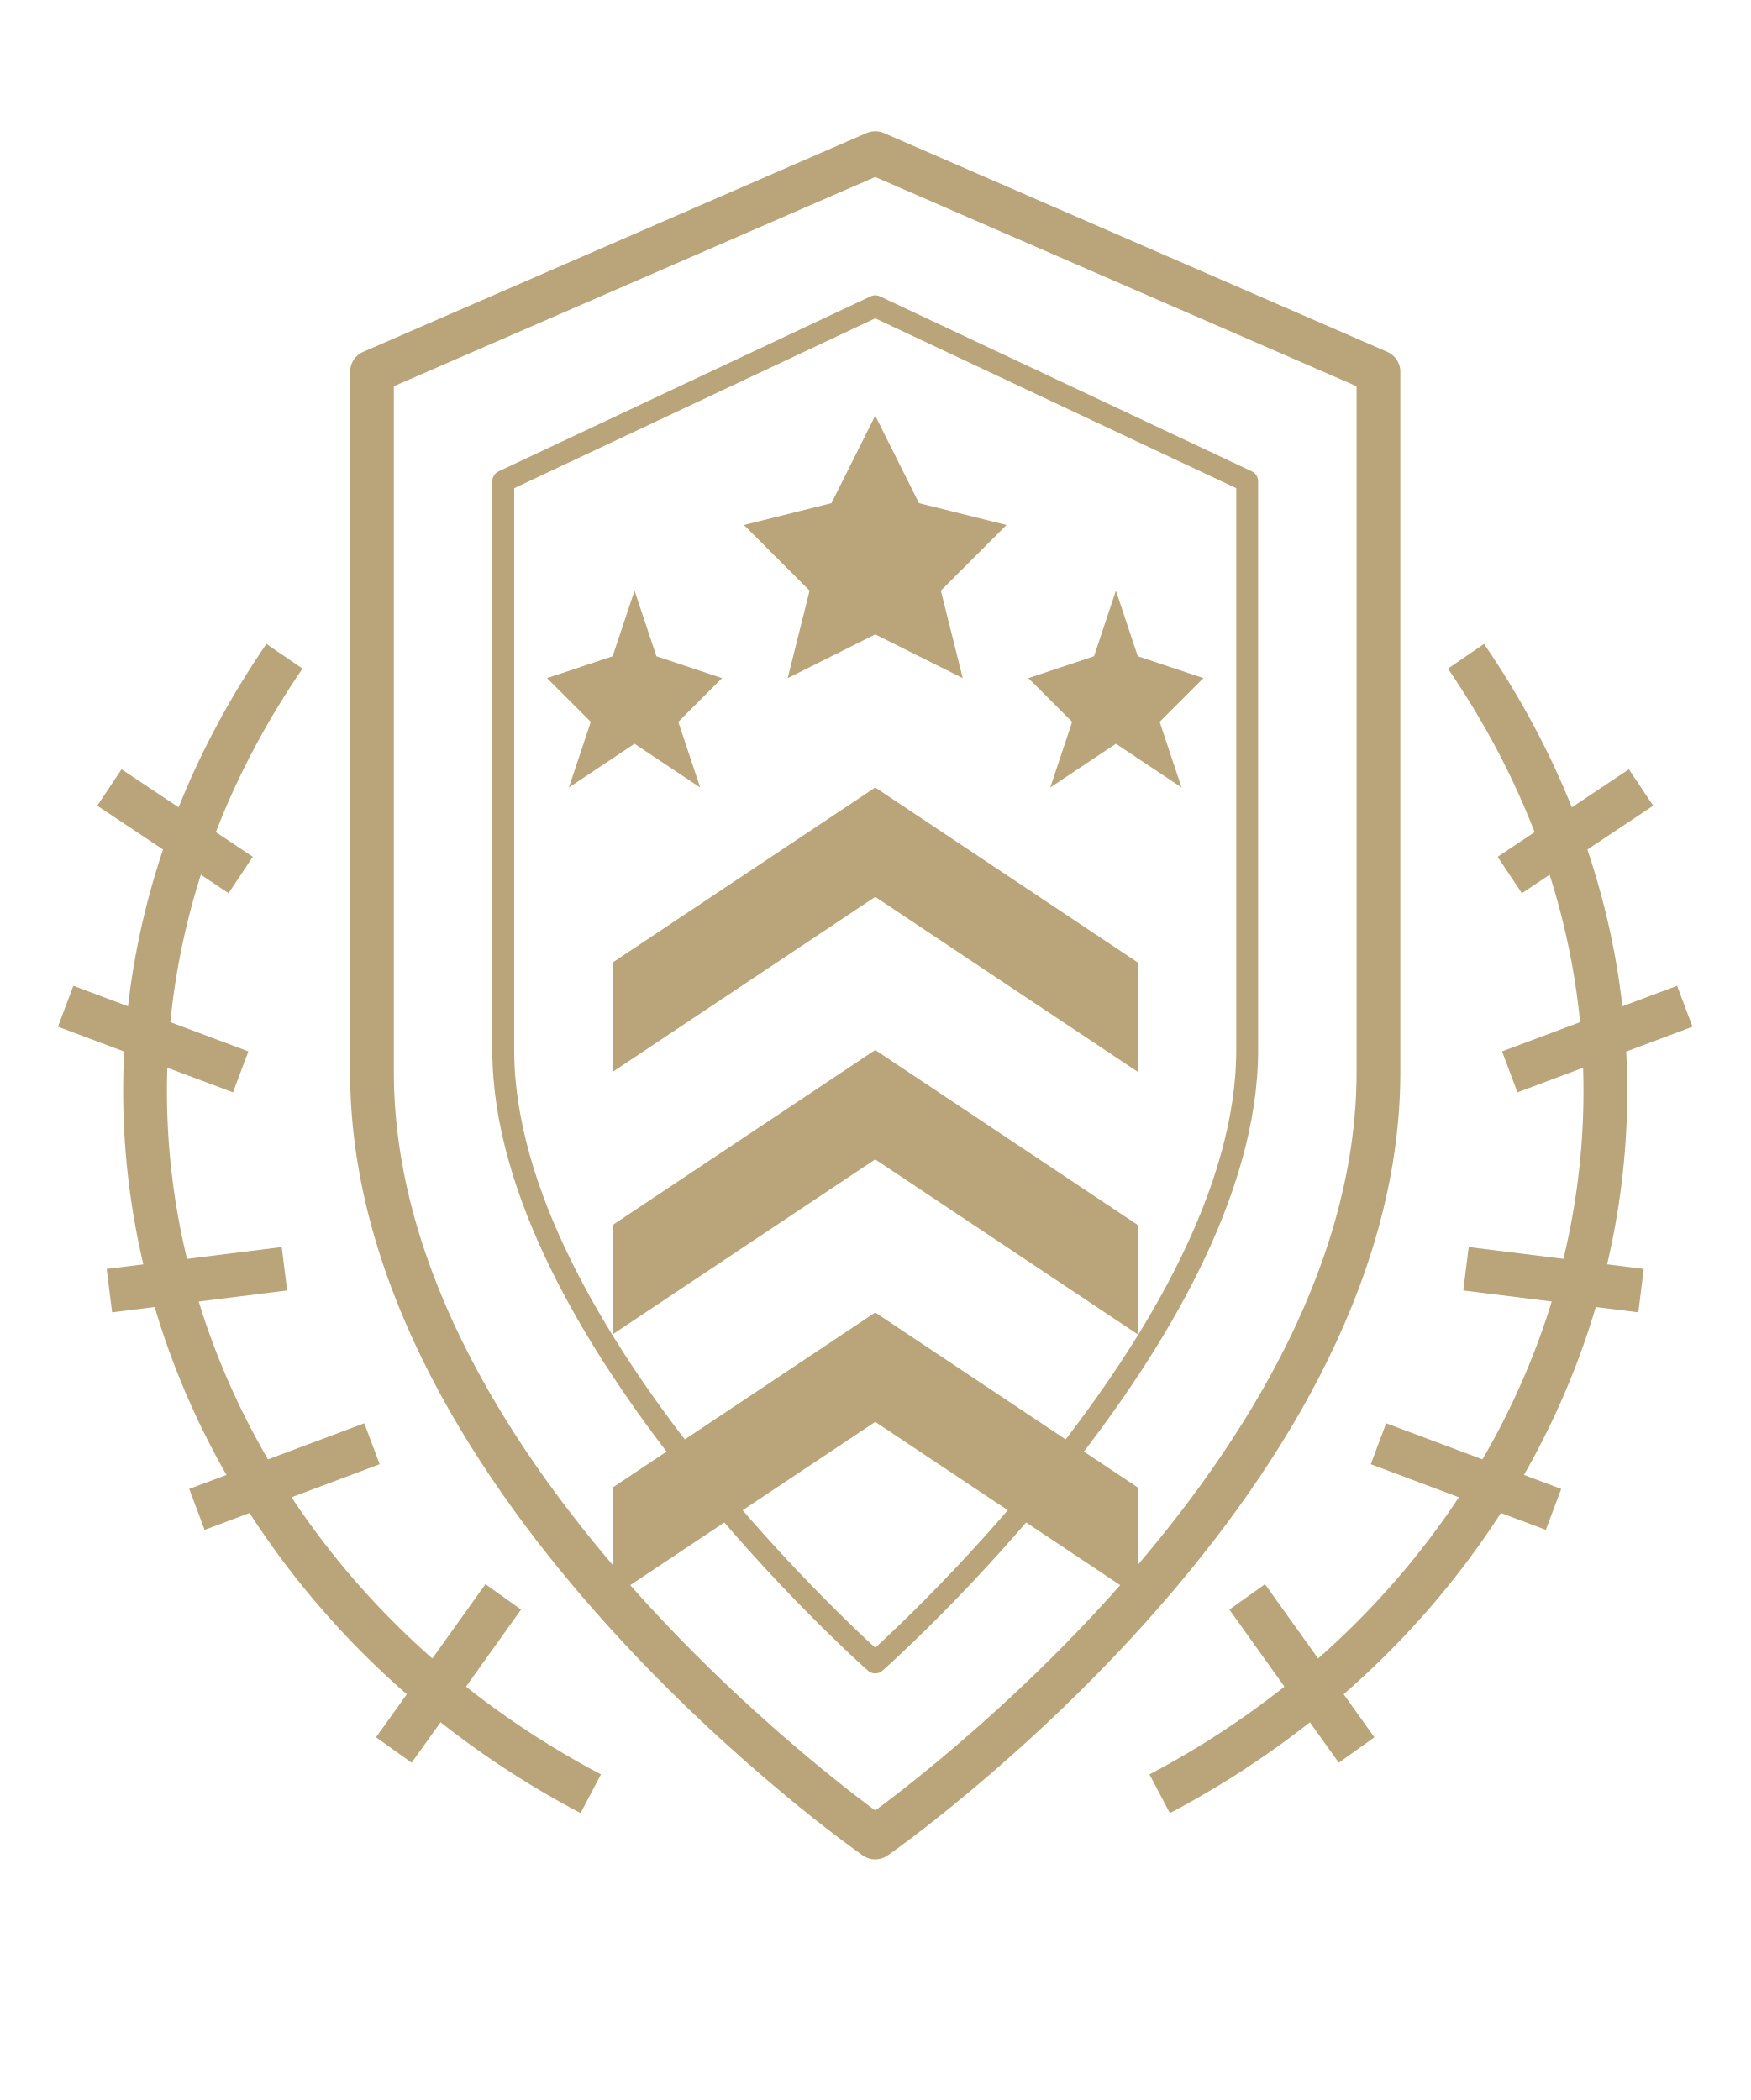
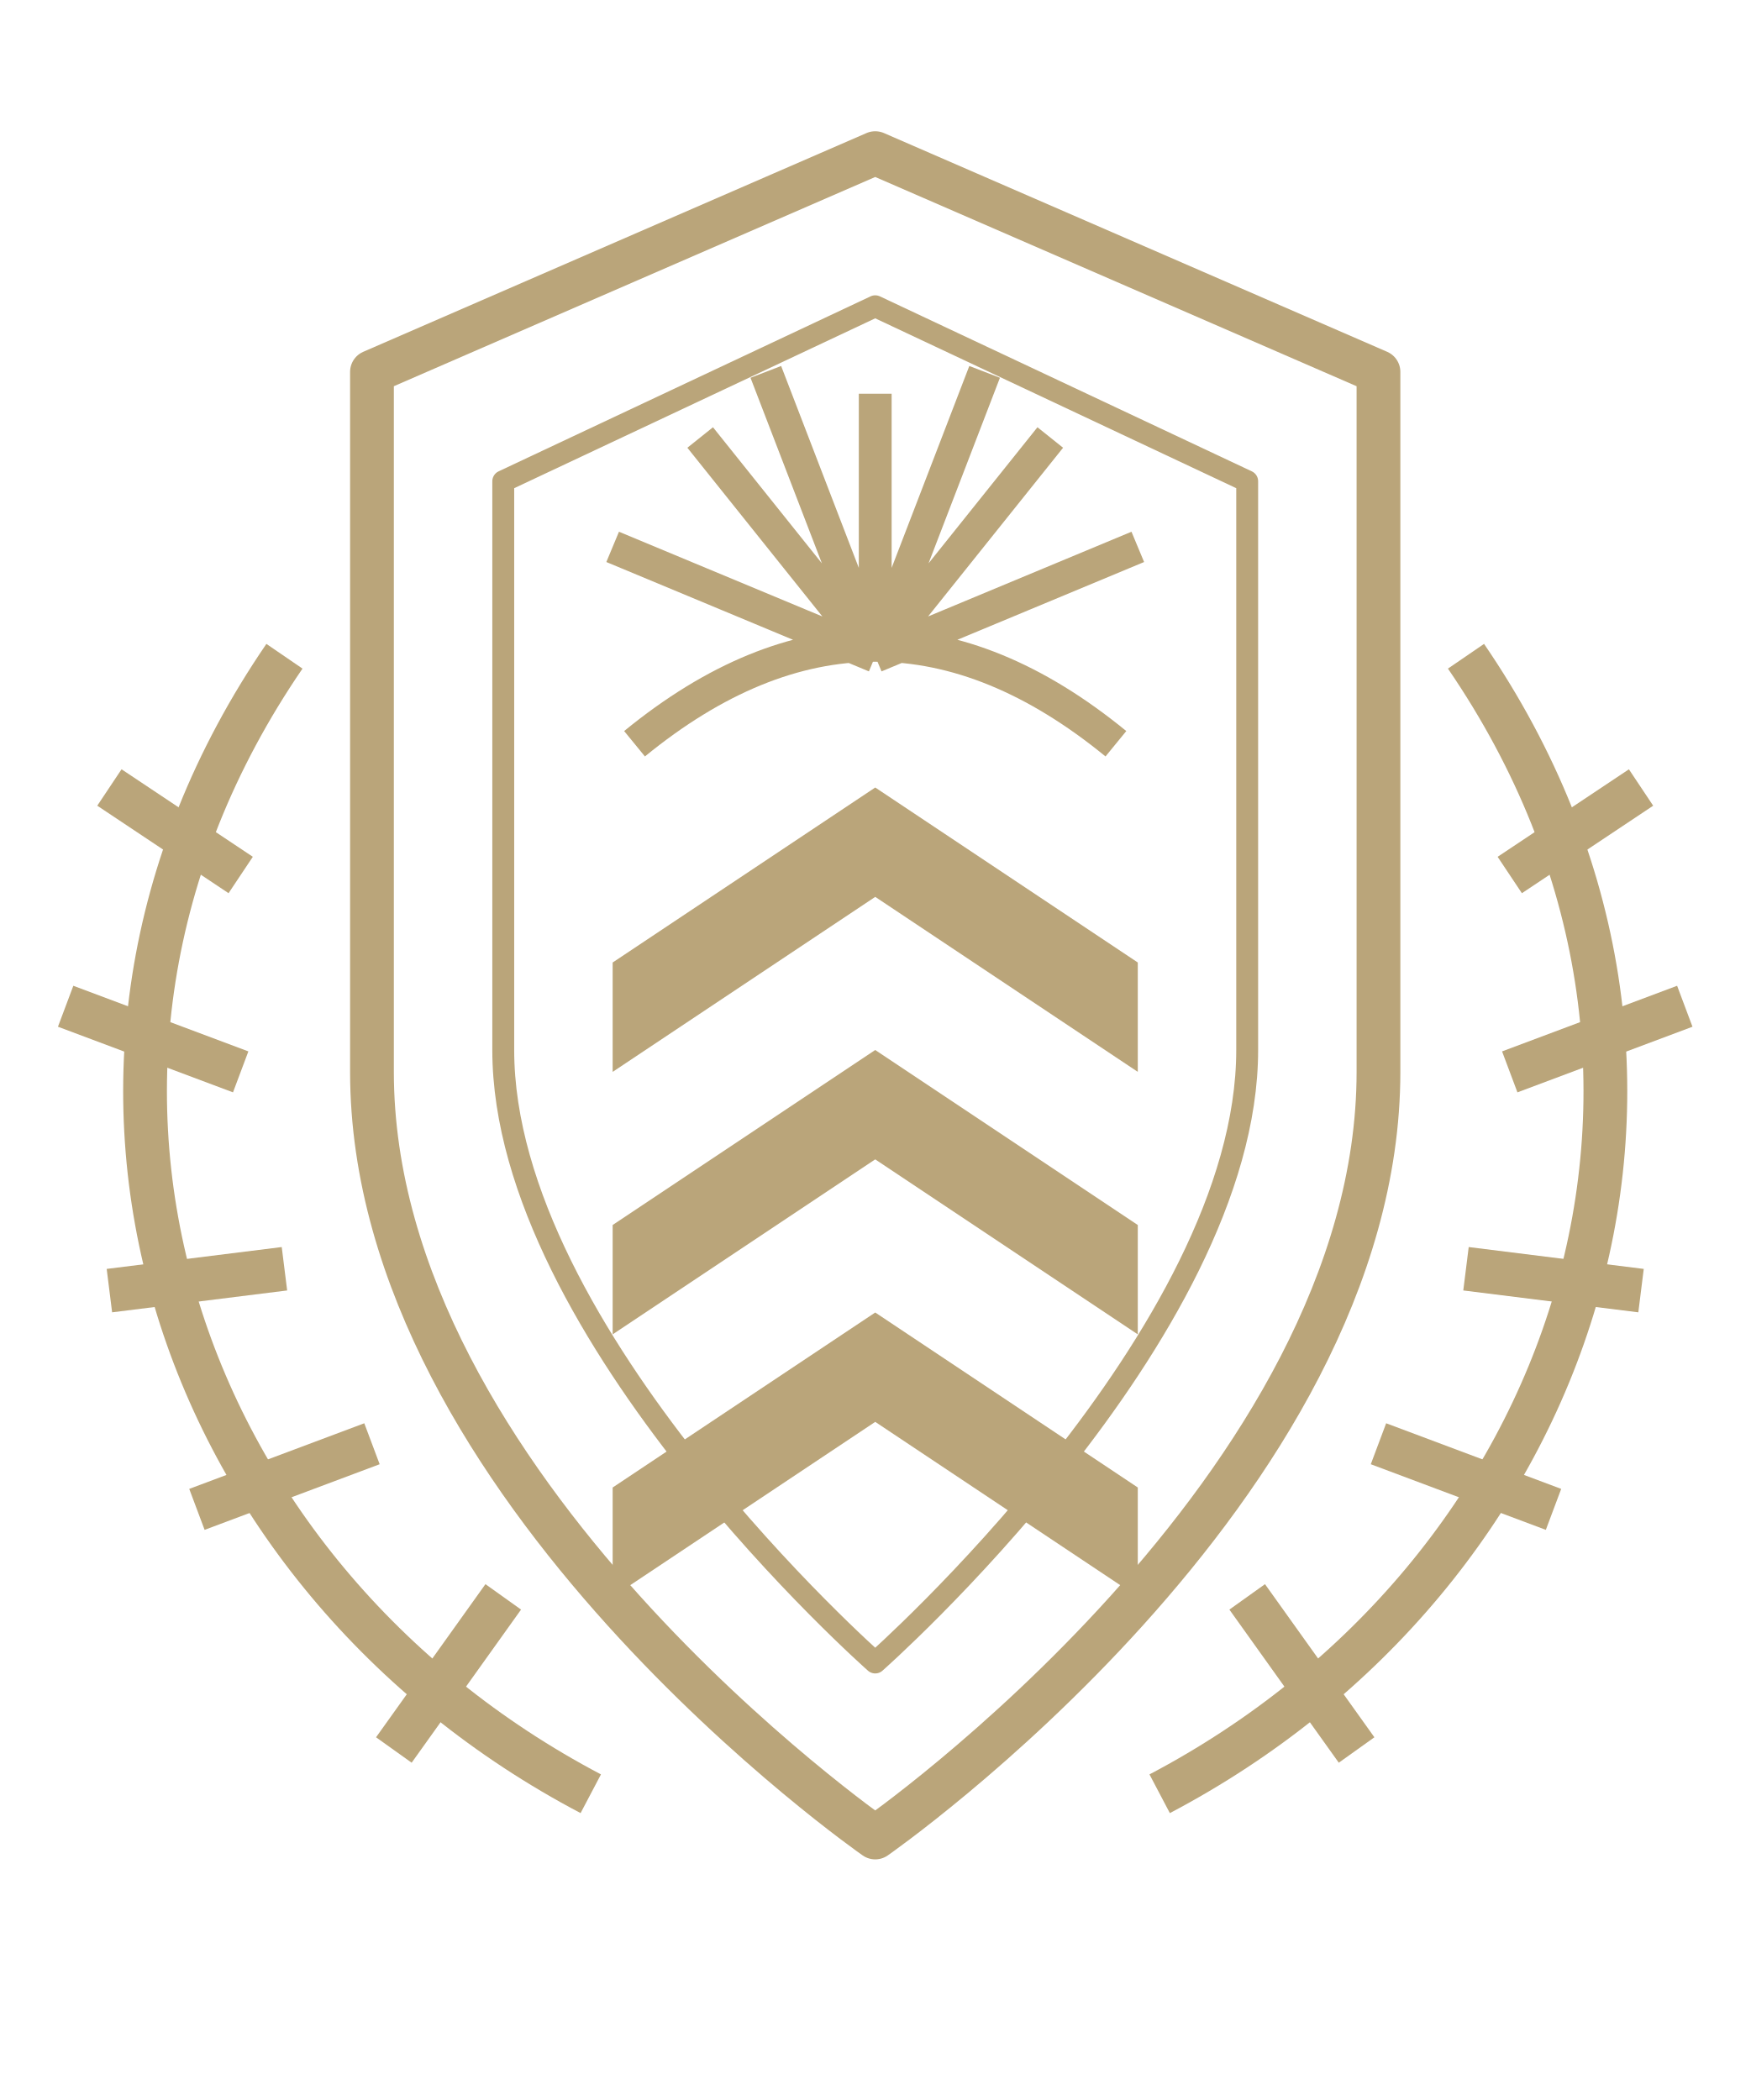
<svg xmlns="http://www.w3.org/2000/svg" viewBox="0 0 80 96">
  <g fill="none" stroke="#baa57a" stroke-width="2" stroke-linejoin="round">
    <path d="M40 7 63 17v32c0 19-23 35-23 35S17 68 17 49V17Z" />
    <path d="M40 14 57 22v26c0 13-17 28-17 28S23 61 23 48V22Z" stroke-width="1" />
    <path d="M13 30C0 49 8 72 27 82m40-52c13 19 5 42-14 52" />
    <path d="m11 40-6-4m6 13-8-3m10 12-8 1m12 7-8 3m14 4-5 7m51-40 6-4m-6 13 8-3m-10 12 8 1m-12 7 8 3m-14 4 5 7" />
-     <path d="m40 19 2 4 4 1-3 3 1 4-4-2-4 2 1-4-3-3 4-1Zm-11 8 1 3 3 1-2 2 1 3-3-2-3 2 1-3-2-2 3-1Zm22 0 1 3 3 1-2 2 1 3-3-2-3 2 1-3-2-2 3-1Z" fill="#baa57a" stroke="none" />
+     <path d="M29 34q11-9 22 0M40 29V18m0 12-8-10m8 10 8-10m-8 10-12-5m12 5 12-5m-12 5-5-13m5 13 5-13" stroke-width="1.5" />
    <path d="m28 44 12-8 12 8v5l-12-8-12 8Zm0 12 12-8 12 8v5l-12-8-12 8Zm0 12 12-8 12 8v5l-12-8-12 8Z" fill="#baa57a" stroke="none" />
  </g>
</svg>
